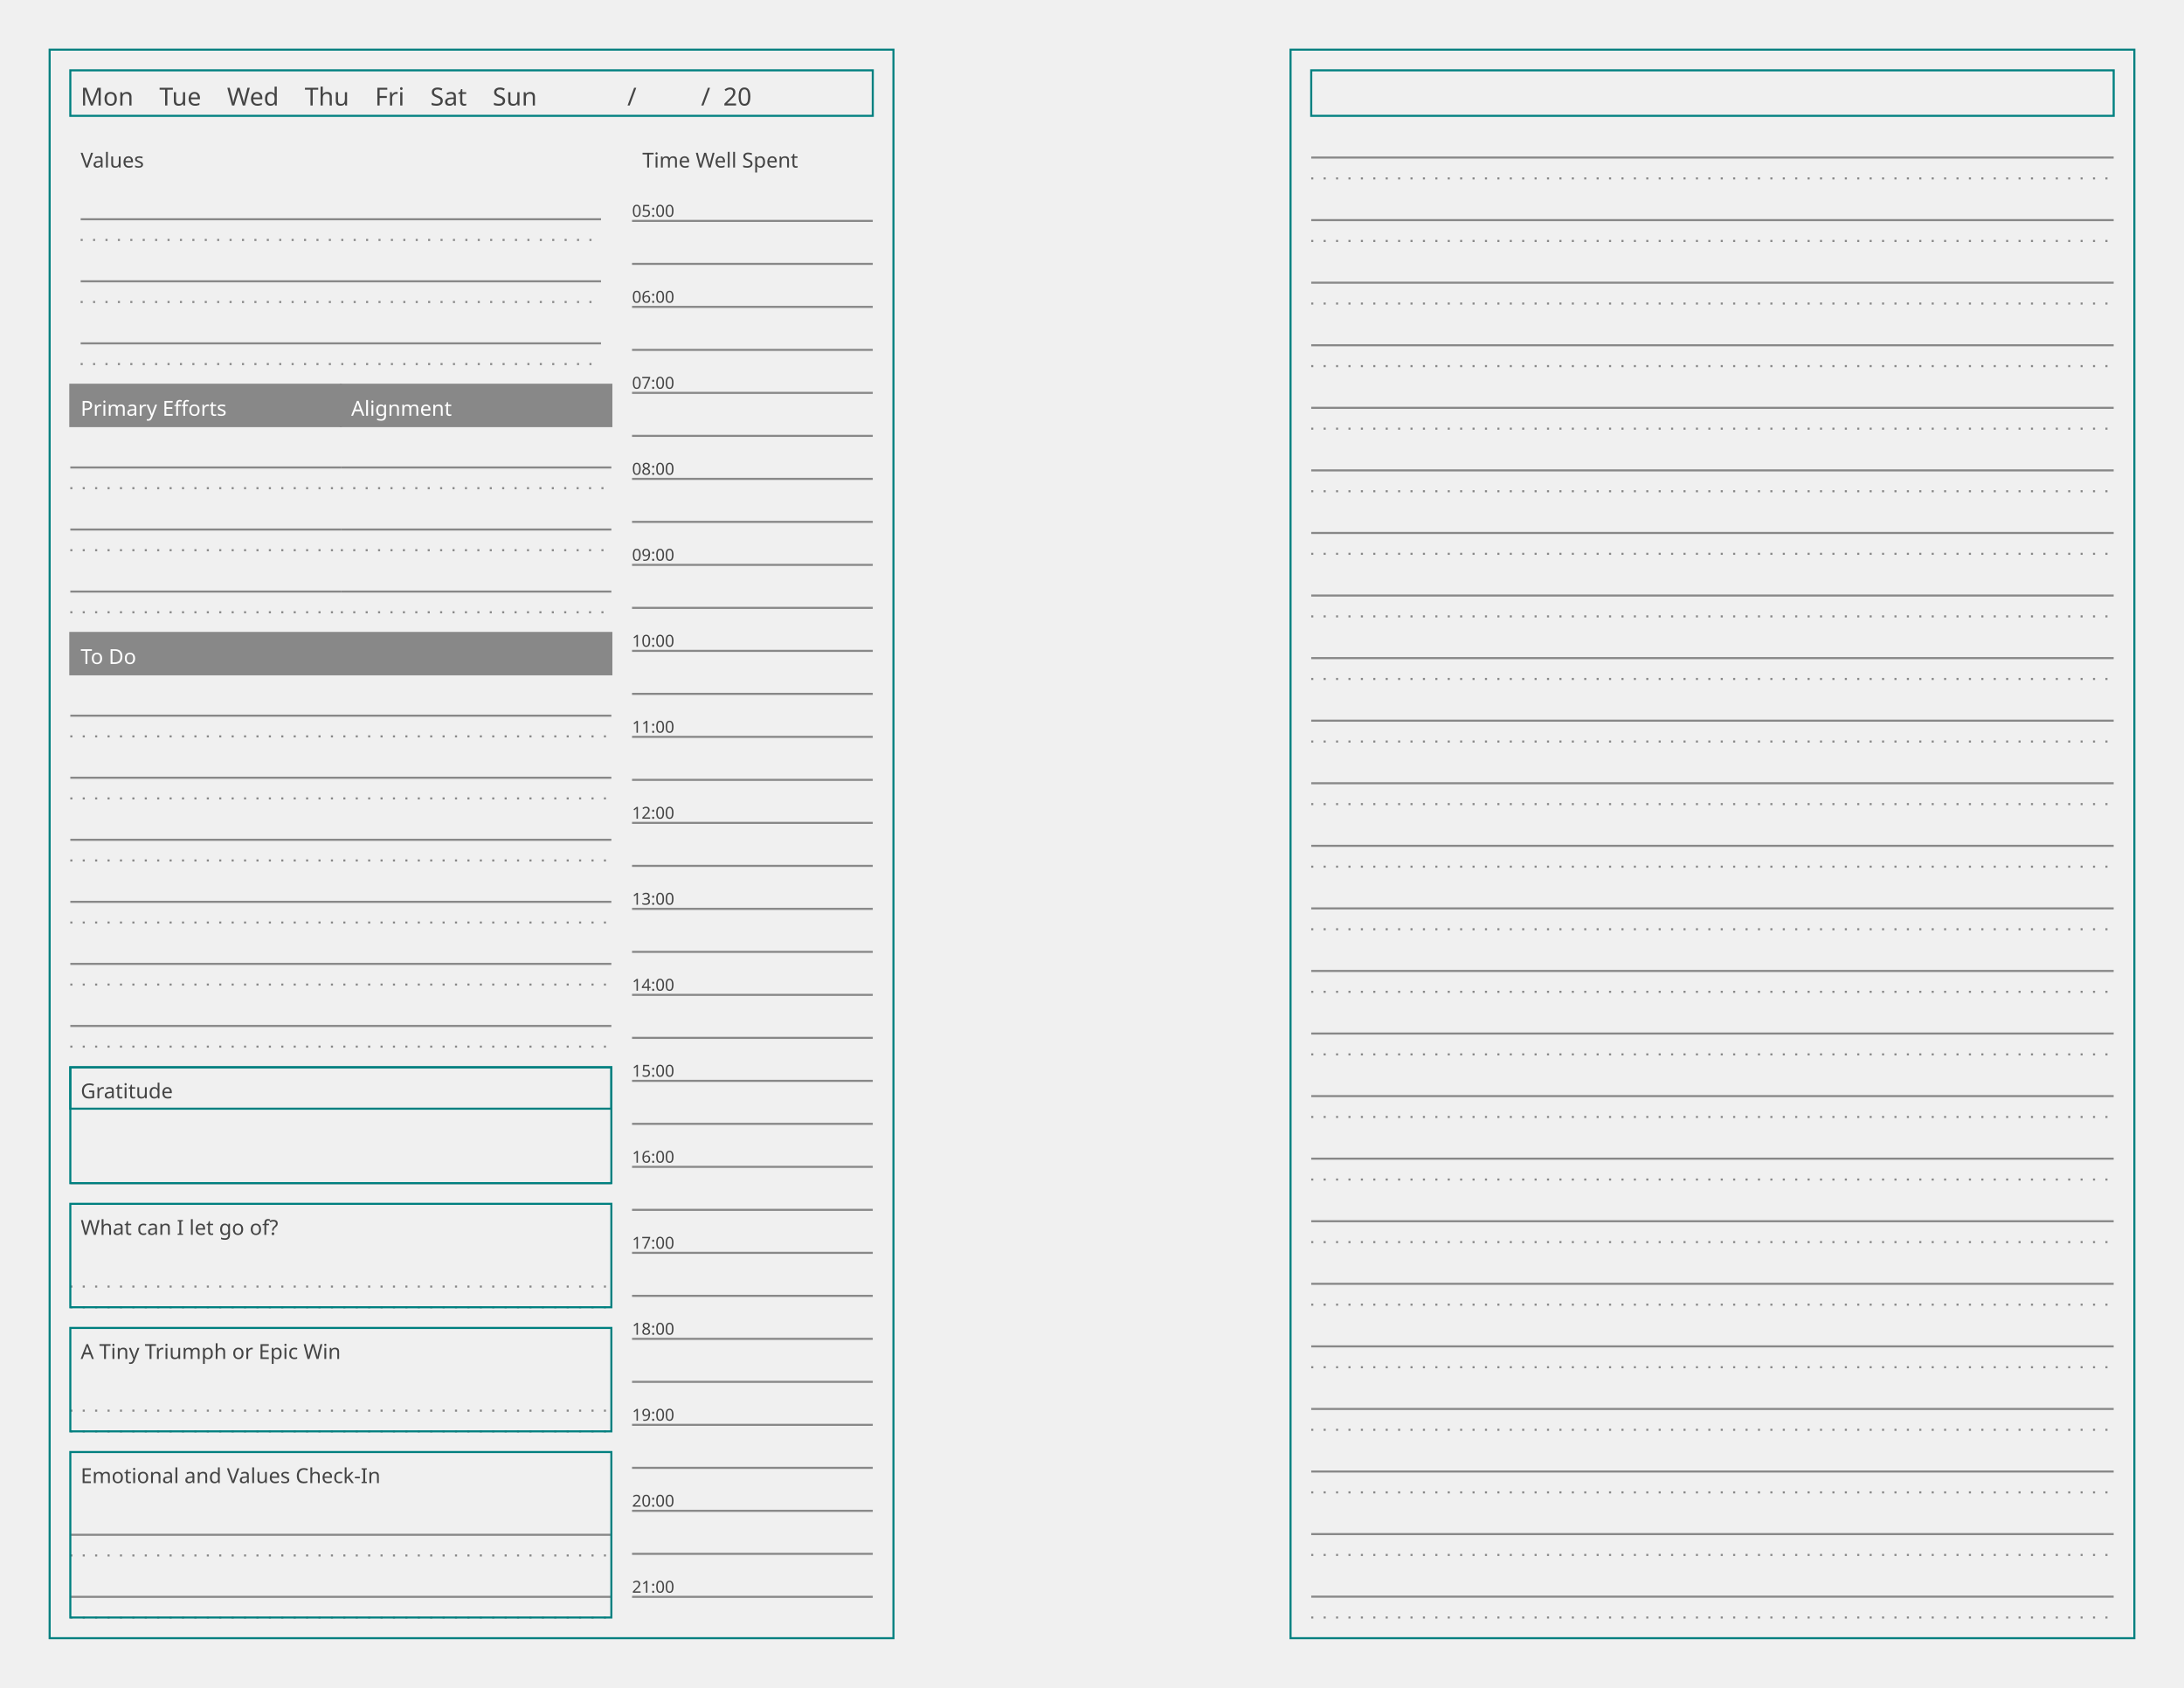
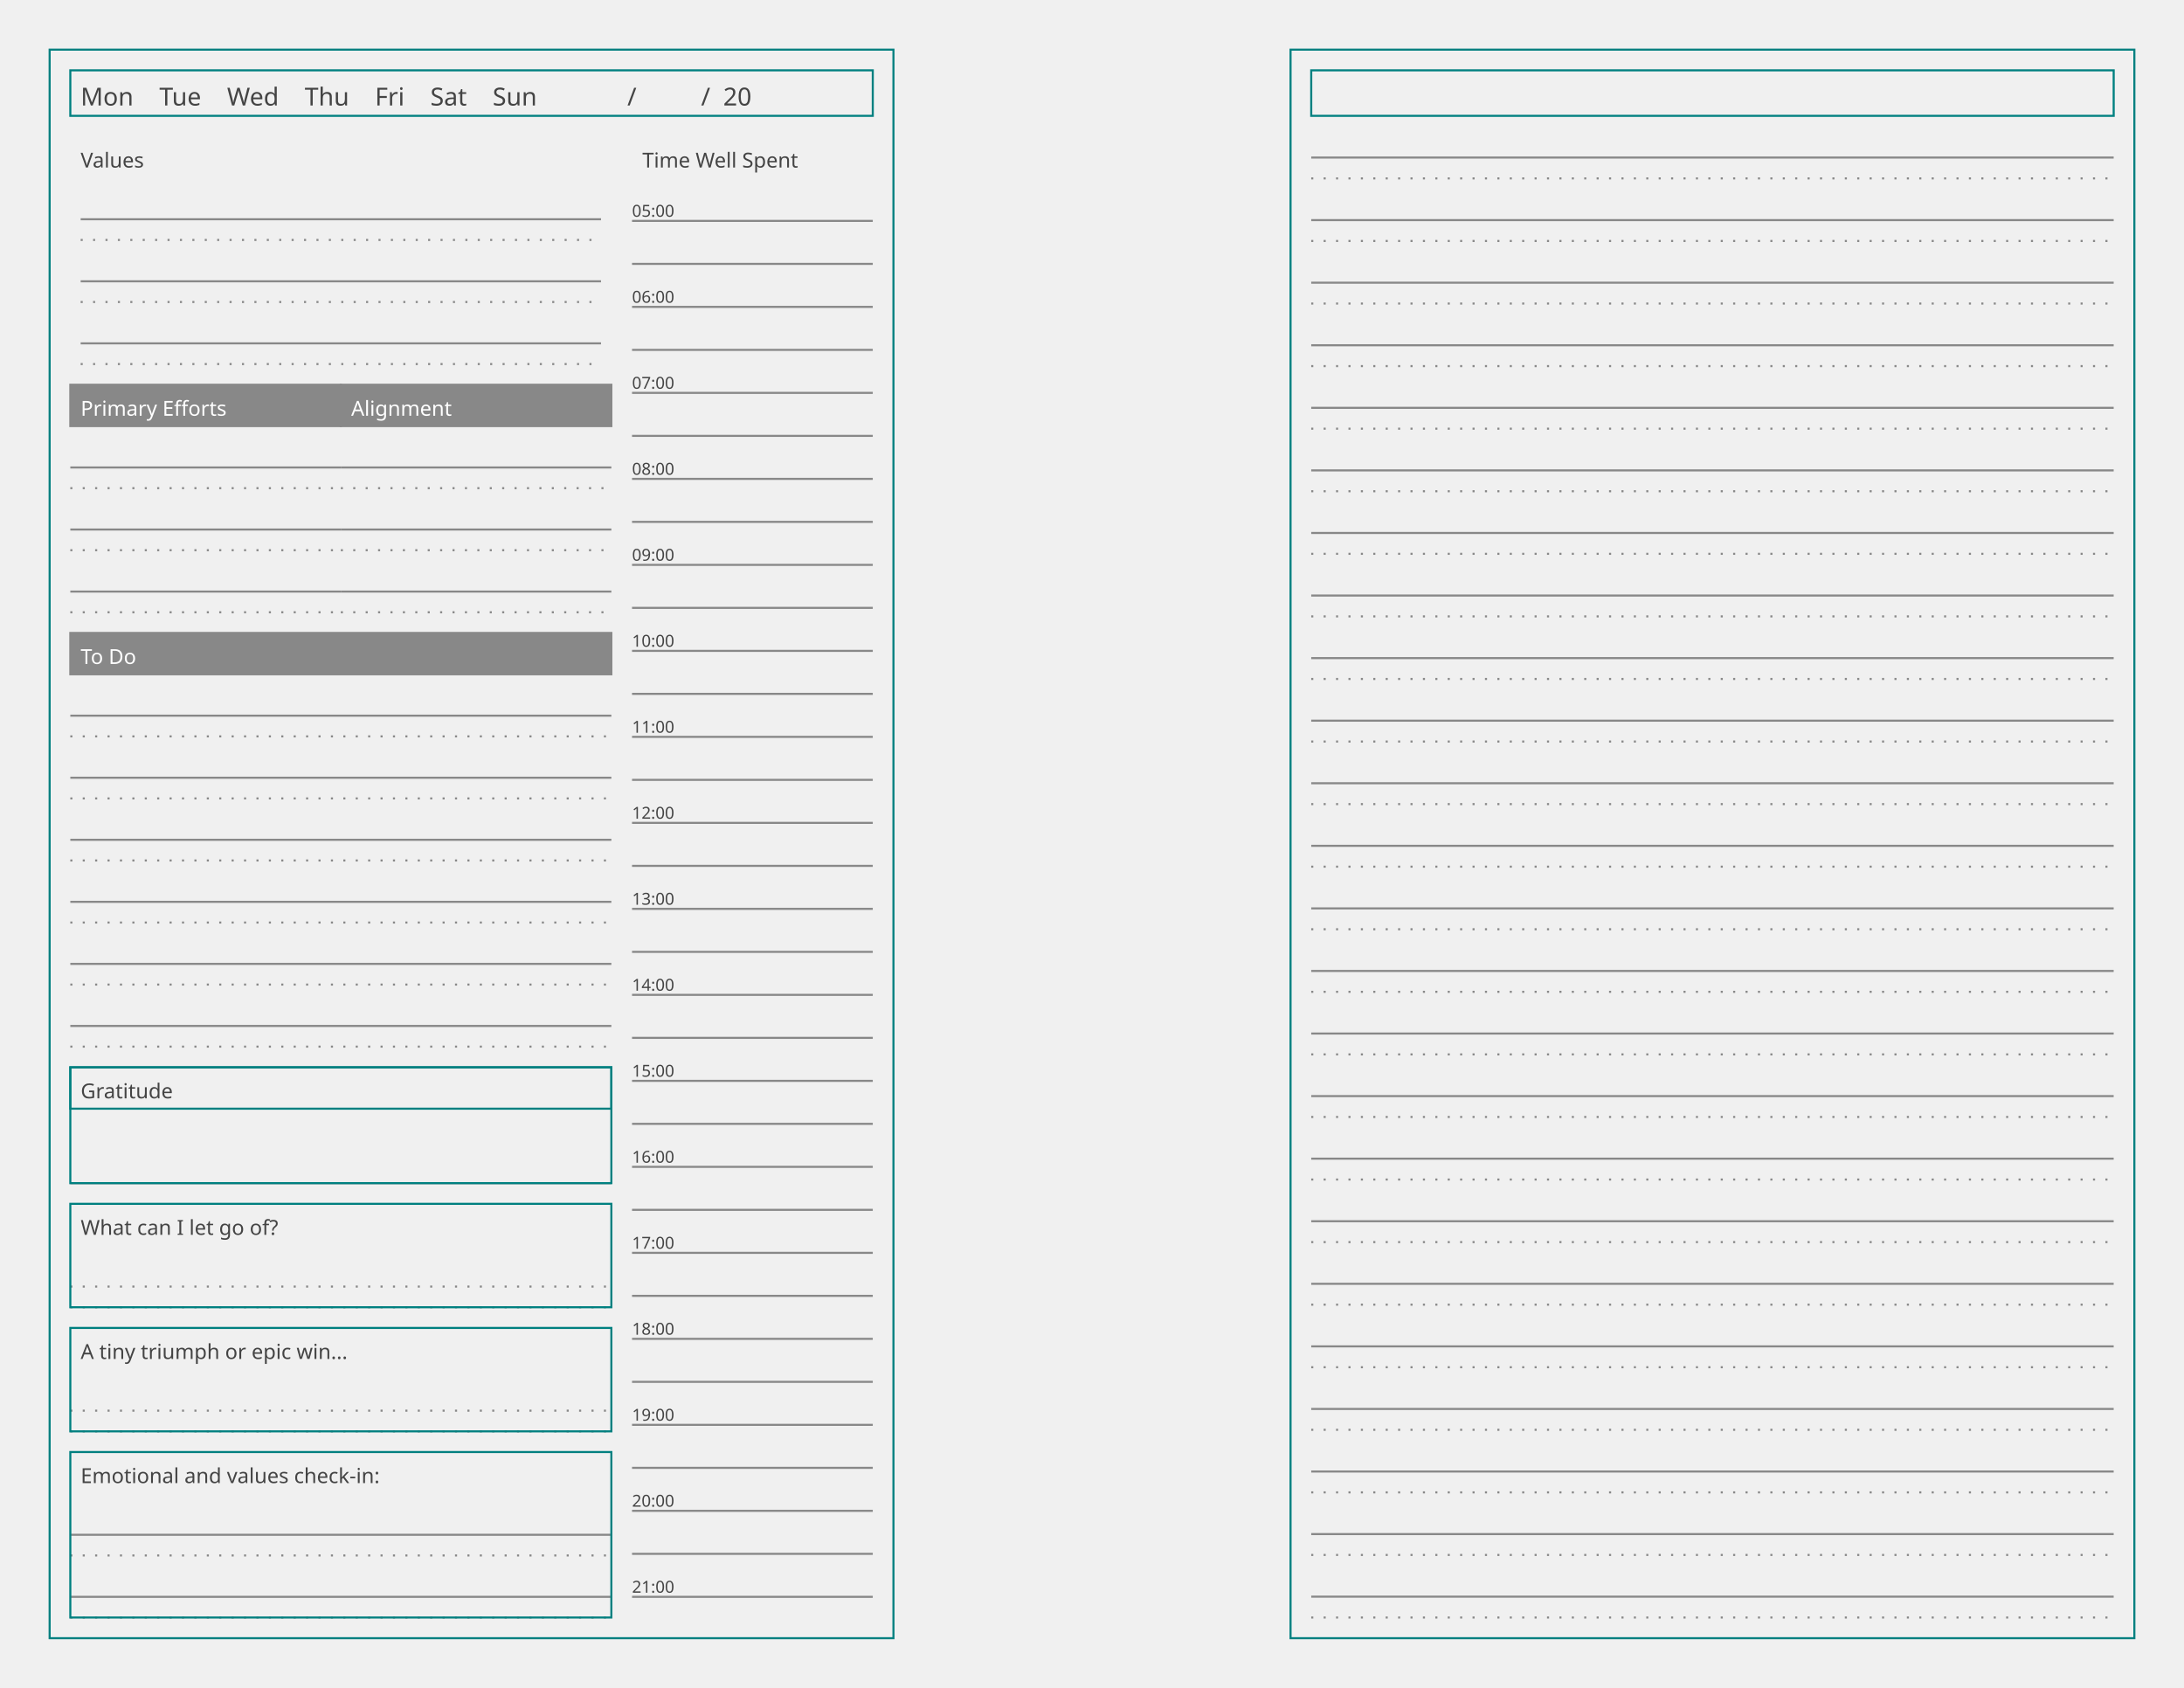
<svg xmlns="http://www.w3.org/2000/svg" baseProfile="tiny" height="8.5in" version="1.2" width="11in">
  <defs />
  <g transform="translate(24.0, 24.0)">
    <rect fill="none" height="768.0" stroke="#008080" width="408.0" x="0" y="0" />
    <g transform="translate(10, 10)">
      <rect fill="none" height="22" stroke="#008080" stroke-width="1" width="388.0" x="0" y="0" />
      <text alignment-baseline="text-after-edge" fill="#444444" font-family="Trebuchet MS" font-size="12" text-anchor="start" transform="translate(5,17)">Mon    Tue    Wed    Thu    Fri    Sat    Sun              /          /  20          </text>
    </g>
    <g transform="translate(10, 32)">
      <g transform="translate(0,10)">
        <g>
          <g transform="translate(0,0)">
            <text alignment-baseline="text-after-edge" fill="#444444" font-family="Ubuntu Mono" font-size="10" text-anchor="start" transform="translate(5,15)">Values</text>
          </g>
          <g transform="translate(0,20)">
            <g>
              <line stroke="#888888" stroke-dasharray="1,5" stroke-width="1" transform="translate(5,30.0)" x1="0" x2="251.6" y1="0" y2="0" />
              <line stroke="#888888" stroke-dasharray="1,5" stroke-width="1" transform="translate(5,60.0)" x1="0" x2="251.6" y1="0" y2="0" />
              <line stroke="#888888" stroke-dasharray="1,5" stroke-width="1" transform="translate(5,90.0)" x1="0" x2="251.6" y1="0" y2="0" />
            </g>
            <g>
              <line stroke="#888888" stroke-dasharray="1,0" stroke-width="1" transform="translate(5,20.0)" x1="0" x2="251.6" y1="0" y2="0" />
              <line stroke="#888888" stroke-dasharray="1,0" stroke-width="1" transform="translate(5,50.0)" x1="0" x2="251.6" y1="0" y2="0" />
              <line stroke="#888888" stroke-dasharray="1,0" stroke-width="1" transform="translate(5,80.0)" x1="0" x2="251.6" y1="0" y2="0" />
            </g>
          </g>
        </g>
      </g>
      <g transform="translate(0,130)">
        <g>
          <g transform="translate(0,0)">
            <g>
              <g transform="translate(0,0)">
                <rect fill="#888888" height="20" stroke="#888888" stroke-width="1" width="130.8" x="0" y="0" />
                <text alignment-baseline="text-after-edge" fill="#ffffff" font-family="Trebuchet MS" font-size="10" text-anchor="start" transform="translate(5,15)">Primary Efforts</text>
              </g>
              <g transform="translate(0,20)">
                <g>
                  <line stroke="#888888" stroke-dasharray="1,5" stroke-width="1" transform="translate(0,30.0)" x1="0" x2="130.8" y1="0" y2="0" />
                  <line stroke="#888888" stroke-dasharray="1,5" stroke-width="1" transform="translate(0,60.0)" x1="0" x2="130.8" y1="0" y2="0" />
                  <line stroke="#888888" stroke-dasharray="1,5" stroke-width="1" transform="translate(0,90.0)" x1="0" x2="130.8" y1="0" y2="0" />
                </g>
                <g>
                  <line stroke="#888888" stroke-dasharray="1,0" stroke-width="1" transform="translate(0,20.0)" x1="0" x2="130.8" y1="0" y2="0" />
                  <line stroke="#888888" stroke-dasharray="1,0" stroke-width="1" transform="translate(0,50.0)" x1="0" x2="130.8" y1="0" y2="0" />
                  <line stroke="#888888" stroke-dasharray="1,0" stroke-width="1" transform="translate(0,80.0)" x1="0" x2="130.8" y1="0" y2="0" />
                </g>
              </g>
            </g>
          </g>
          <g transform="translate(130.8,0)">
            <g>
              <g transform="translate(0,0)">
                <rect fill="#888888" height="20" stroke="#888888" stroke-width="1" width="130.8" x="0" y="0" />
                <text alignment-baseline="text-after-edge" fill="#ffffff" font-family="Trebuchet MS" font-size="10" text-anchor="start" transform="translate(5,15)">Alignment</text>
              </g>
              <g transform="translate(0,20)">
                <g>
                  <line stroke="#888888" stroke-dasharray="1,5" stroke-width="1" transform="translate(0,30.0)" x1="0" x2="130.8" y1="0" y2="0" />
                  <line stroke="#888888" stroke-dasharray="1,5" stroke-width="1" transform="translate(0,60.0)" x1="0" x2="130.8" y1="0" y2="0" />
                  <line stroke="#888888" stroke-dasharray="1,5" stroke-width="1" transform="translate(0,90.0)" x1="0" x2="130.8" y1="0" y2="0" />
                </g>
                <g>
                  <line stroke="#888888" stroke-dasharray="1,0" stroke-width="1" transform="translate(0,20.0)" x1="0" x2="130.8" y1="0" y2="0" />
                  <line stroke="#888888" stroke-dasharray="1,0" stroke-width="1" transform="translate(0,50.0)" x1="0" x2="130.8" y1="0" y2="0" />
                  <line stroke="#888888" stroke-dasharray="1,0" stroke-width="1" transform="translate(0,80.0)" x1="0" x2="130.8" y1="0" y2="0" />
                </g>
              </g>
            </g>
          </g>
        </g>
      </g>
      <g transform="translate(0,250)">
        <g>
          <g transform="translate(0,0)">
            <rect fill="#888888" height="20" stroke="#888888" stroke-width="1" width="261.6" x="0" y="0" />
            <text alignment-baseline="text-after-edge" fill="#ffffff" font-family="Ubuntu Mono" font-size="10" text-anchor="start" transform="translate(5,15)">To Do</text>
          </g>
          <g transform="translate(0,20)">
            <g>
              <line stroke="#888888" stroke-dasharray="1,5" stroke-width="1" transform="translate(0,30.0)" x1="0" x2="261.6" y1="0" y2="0" />
              <line stroke="#888888" stroke-dasharray="1,5" stroke-width="1" transform="translate(0,60.0)" x1="0" x2="261.6" y1="0" y2="0" />
              <line stroke="#888888" stroke-dasharray="1,5" stroke-width="1" transform="translate(0,90.0)" x1="0" x2="261.6" y1="0" y2="0" />
              <line stroke="#888888" stroke-dasharray="1,5" stroke-width="1" transform="translate(0,120.0)" x1="0" x2="261.6" y1="0" y2="0" />
              <line stroke="#888888" stroke-dasharray="1,5" stroke-width="1" transform="translate(0,150.0)" x1="0" x2="261.6" y1="0" y2="0" />
              <line stroke="#888888" stroke-dasharray="1,5" stroke-width="1" transform="translate(0,180.0)" x1="0" x2="261.6" y1="0" y2="0" />
            </g>
            <g>
              <line stroke="#888888" stroke-dasharray="1,0" stroke-width="1" transform="translate(0,20.0)" x1="0" x2="261.6" y1="0" y2="0" />
              <line stroke="#888888" stroke-dasharray="1,0" stroke-width="1" transform="translate(0,50.0)" x1="0" x2="261.6" y1="0" y2="0" />
              <line stroke="#888888" stroke-dasharray="1,0" stroke-width="1" transform="translate(0,80.0)" x1="0" x2="261.6" y1="0" y2="0" />
              <line stroke="#888888" stroke-dasharray="1,0" stroke-width="1" transform="translate(0,110.0)" x1="0" x2="261.6" y1="0" y2="0" />
              <line stroke="#888888" stroke-dasharray="1,0" stroke-width="1" transform="translate(0,140.0)" x1="0" x2="261.6" y1="0" y2="0" />
              <line stroke="#888888" stroke-dasharray="1,0" stroke-width="1" transform="translate(0,170.0)" x1="0" x2="261.6" y1="0" y2="0" />
            </g>
          </g>
        </g>
      </g>
      <g transform="translate(0,460)">
        <g>
          <g transform="translate(0,0)">
            <rect fill="none" height="20" stroke="#008080" stroke-width="1" width="261.6" x="0" y="0" />
            <text alignment-baseline="text-after-edge" fill="#444444" font-family="Trebuchet MS" font-size="10" text-anchor="start" transform="translate(5,15)">Gratitude</text>
          </g>
          <g transform="translate(0,20)">
            <line stroke="#888888" stroke-dasharray="1,0" stroke-width="1" transform="translate(0,36.0)" x1="0" x2="261.6" y1="0" y2="0" />
          </g>
        </g>
        <rect fill="none" height="56.0" stroke="#008080" stroke-width="1" width="261.6" x="0" y="0" />
      </g>
      <g transform="translate(0,526.0)">
        <g>
          <g transform="translate(0,0)">
            <text alignment-baseline="text-after-edge" fill="#444444" font-family="Ubuntu Mono" font-size="10" text-anchor="start" transform="translate(5,15)">What can I let go of?</text>
          </g>
          <g transform="translate(0,20)">
            <g>
              <line stroke="#888888" stroke-dasharray="1,5" stroke-width="1" transform="translate(0,30.0)" x1="0" x2="261.6" y1="0" y2="0" />
            </g>
            <g>
              <line stroke="#888888" stroke-dasharray="1,5" stroke-width="1" transform="translate(0,20.0)" x1="0" x2="261.6" y1="0" y2="0" />
            </g>
          </g>
        </g>
        <rect fill="none" height="50" stroke="#008080" stroke-width="1" width="261.6" x="0" y="0" />
      </g>
      <g transform="translate(0,586.0)">
        <g>
          <g transform="translate(0,0)">
-             <text alignment-baseline="text-after-edge" fill="#444444" font-family="Ubuntu Mono" font-size="10" text-anchor="start" transform="translate(5,15)">A Tiny Triumph or Epic Win</text>
+             <text alignment-baseline="text-after-edge" fill="#444444" font-family="Ubuntu Mono" font-size="10" text-anchor="start" transform="translate(5,15)">A tiny triumph or epic win...</text>
          </g>
          <g transform="translate(0,20)">
            <g>
              <line stroke="#888888" stroke-dasharray="1,5" stroke-width="1" transform="translate(0,30.0)" x1="0" x2="261.6" y1="0" y2="0" />
            </g>
            <g>
              <line stroke="#888888" stroke-dasharray="1,5" stroke-width="1" transform="translate(0,20.0)" x1="0" x2="261.6" y1="0" y2="0" />
            </g>
          </g>
        </g>
        <rect fill="none" height="50" stroke="#008080" stroke-width="1" width="261.6" x="0" y="0" />
      </g>
      <g transform="translate(0,646.0)">
        <g>
          <g transform="translate(0,0)">
-             <text alignment-baseline="text-after-edge" fill="#444444" font-family="Ubuntu Mono" font-size="10" text-anchor="start" transform="translate(5,15)">Emotional and Values Check-In</text>
+             <text alignment-baseline="text-after-edge" fill="#444444" font-family="Ubuntu Mono" font-size="10" text-anchor="start" transform="translate(5,15)">Emotional and values check-in:</text>
          </g>
          <g transform="translate(0,20)">
            <g>
              <line stroke="#888888" stroke-dasharray="1,5" stroke-width="1" transform="translate(0,30.0)" x1="0" x2="261.6" y1="0" y2="0" />
              <line stroke="#888888" stroke-dasharray="1,5" stroke-width="1" transform="translate(0,60.0)" x1="0" x2="261.6" y1="0" y2="0" />
            </g>
            <g>
              <line stroke="#888888" stroke-dasharray="1,0" stroke-width="1" transform="translate(0,20.0)" x1="0" x2="261.6" y1="0" y2="0" />
              <line stroke="#888888" stroke-dasharray="1,0" stroke-width="1" transform="translate(0,50.0)" x1="0" x2="261.6" y1="0" y2="0" />
            </g>
          </g>
        </g>
        <rect fill="none" height="80" stroke="#008080" stroke-width="1" width="261.6" x="0" y="0" />
      </g>
    </g>
    <g transform="translate(281.6,32)">
      <g>
        <rect fill="none" height="20" stroke="none" width="116.4" x="0" y="10" />
        <text alignment-baseline="text-after-edge" fill="#444444" font-family="Ubuntu Mono" font-size="10" text-anchor="start" x="5" y="25">Time Well Spent</text>
      </g>
      <g>
        <text alignment-baseline="text-after-edge" fill="#444444" font-family="Ubuntu Mono" font-size="8" text-anchor="start" x="0" y="48.788">05:00</text>
        <line stroke="#888888" x1="0" x2="116.4" y1="50.788" y2="50.788" />
        <line stroke="#888888" x1="0" x2="116.4" y1="71.576" y2="71.576" />
        <text alignment-baseline="text-after-edge" fill="#444444" font-family="Ubuntu Mono" font-size="8" text-anchor="start" x="0" y="90.364">06:00</text>
        <line stroke="#888888" x1="0" x2="116.4" y1="92.364" y2="92.364" />
        <line stroke="#888888" x1="0" x2="116.4" y1="113.152" y2="113.152" />
        <text alignment-baseline="text-after-edge" fill="#444444" font-family="Ubuntu Mono" font-size="8" text-anchor="start" x="0" y="131.939">07:00</text>
        <line stroke="#888888" x1="0" x2="116.4" y1="133.939" y2="133.939" />
        <line stroke="#888888" x1="0" x2="116.4" y1="154.727" y2="154.727" />
        <text alignment-baseline="text-after-edge" fill="#444444" font-family="Ubuntu Mono" font-size="8" text-anchor="start" x="0" y="173.515">08:00</text>
        <line stroke="#888888" x1="0" x2="116.4" y1="175.515" y2="175.515" />
        <line stroke="#888888" x1="0" x2="116.4" y1="196.303" y2="196.303" />
        <text alignment-baseline="text-after-edge" fill="#444444" font-family="Ubuntu Mono" font-size="8" text-anchor="start" x="0" y="215.091">09:00</text>
        <line stroke="#888888" x1="0" x2="116.4" y1="217.091" y2="217.091" />
        <line stroke="#888888" x1="0" x2="116.4" y1="237.879" y2="237.879" />
        <text alignment-baseline="text-after-edge" fill="#444444" font-family="Ubuntu Mono" font-size="8" text-anchor="start" x="0" y="256.667">10:00</text>
        <line stroke="#888888" x1="0" x2="116.4" y1="258.667" y2="258.667" />
        <line stroke="#888888" x1="0" x2="116.4" y1="279.455" y2="279.455" />
        <text alignment-baseline="text-after-edge" fill="#444444" font-family="Ubuntu Mono" font-size="8" text-anchor="start" x="0" y="298.242">11:00</text>
        <line stroke="#888888" x1="0" x2="116.4" y1="300.242" y2="300.242" />
        <line stroke="#888888" x1="0" x2="116.4" y1="321.03" y2="321.03" />
        <text alignment-baseline="text-after-edge" fill="#444444" font-family="Ubuntu Mono" font-size="8" text-anchor="start" x="0" y="339.818">12:00</text>
        <line stroke="#888888" x1="0" x2="116.4" y1="341.818" y2="341.818" />
        <line stroke="#888888" x1="0" x2="116.4" y1="362.606" y2="362.606" />
        <text alignment-baseline="text-after-edge" fill="#444444" font-family="Ubuntu Mono" font-size="8" text-anchor="start" x="0" y="381.394">13:00</text>
        <line stroke="#888888" x1="0" x2="116.4" y1="383.394" y2="383.394" />
        <line stroke="#888888" x1="0" x2="116.4" y1="404.182" y2="404.182" />
        <text alignment-baseline="text-after-edge" fill="#444444" font-family="Ubuntu Mono" font-size="8" text-anchor="start" x="0" y="422.97">14:00</text>
        <line stroke="#888888" x1="0" x2="116.4" y1="424.97" y2="424.97" />
        <line stroke="#888888" x1="0" x2="116.4" y1="445.758" y2="445.758" />
        <text alignment-baseline="text-after-edge" fill="#444444" font-family="Ubuntu Mono" font-size="8" text-anchor="start" x="0" y="464.545">15:00</text>
        <line stroke="#888888" x1="0" x2="116.4" y1="466.545" y2="466.545" />
        <line stroke="#888888" x1="0" x2="116.4" y1="487.333" y2="487.333" />
        <text alignment-baseline="text-after-edge" fill="#444444" font-family="Ubuntu Mono" font-size="8" text-anchor="start" x="0" y="506.121">16:00</text>
        <line stroke="#888888" x1="0" x2="116.4" y1="508.121" y2="508.121" />
        <line stroke="#888888" x1="0" x2="116.4" y1="528.909" y2="528.909" />
        <text alignment-baseline="text-after-edge" fill="#444444" font-family="Ubuntu Mono" font-size="8" text-anchor="start" x="0" y="547.697">17:00</text>
        <line stroke="#888888" x1="0" x2="116.4" y1="549.697" y2="549.697" />
        <line stroke="#888888" x1="0" x2="116.4" y1="570.485" y2="570.485" />
        <text alignment-baseline="text-after-edge" fill="#444444" font-family="Ubuntu Mono" font-size="8" text-anchor="start" x="0" y="589.273">18:00</text>
        <line stroke="#888888" x1="0" x2="116.4" y1="591.273" y2="591.273" />
        <line stroke="#888888" x1="0" x2="116.4" y1="612.061" y2="612.061" />
        <text alignment-baseline="text-after-edge" fill="#444444" font-family="Ubuntu Mono" font-size="8" text-anchor="start" x="0" y="630.848">19:00</text>
        <line stroke="#888888" x1="0" x2="116.4" y1="632.848" y2="632.848" />
        <line stroke="#888888" x1="0" x2="116.4" y1="653.636" y2="653.636" />
        <text alignment-baseline="text-after-edge" fill="#444444" font-family="Ubuntu Mono" font-size="8" text-anchor="start" x="0" y="672.424">20:00</text>
        <line stroke="#888888" x1="0" x2="116.4" y1="674.424" y2="674.424" />
        <line stroke="#888888" x1="0" x2="116.4" y1="695.212" y2="695.212" />
        <text alignment-baseline="text-after-edge" fill="#444444" font-family="Ubuntu Mono" font-size="8" text-anchor="start" x="0" y="714.0">21:00</text>
        <line stroke="#888888" x1="0" x2="116.4" y1="716.0" y2="716.0" />
      </g>
    </g>
  </g>
  <g transform="translate(624.0, 24.0)">
    <rect fill="none" height="768.0" stroke="#008080" width="408.0" x="0" y="0" />
    <g transform="translate(10, 10)">
      <rect fill="none" height="22" stroke="#008080" stroke-width="1" width="388.0" x="0" y="0" />
      <text alignment-baseline="text-after-edge" fill="#444444" font-family="Trebuchet MS" font-size="12" text-anchor="start" transform="translate(5,17)" />
    </g>
    <g transform="translate(10, 32)">
      <g transform="translate(0,0)">
        <g>
          <line stroke="#888888" stroke-dasharray="1,5" stroke-width="1" transform="translate(0,30.25)" x1="0" x2="388.0" y1="0" y2="0" />
          <line stroke="#888888" stroke-dasharray="1,5" stroke-width="1" transform="translate(0,60.5)" x1="0" x2="388.0" y1="0" y2="0" />
          <line stroke="#888888" stroke-dasharray="1,5" stroke-width="1" transform="translate(0,90.75)" x1="0" x2="388.0" y1="0" y2="0" />
          <line stroke="#888888" stroke-dasharray="1,5" stroke-width="1" transform="translate(0,121.0)" x1="0" x2="388.0" y1="0" y2="0" />
          <line stroke="#888888" stroke-dasharray="1,5" stroke-width="1" transform="translate(0,151.25)" x1="0" x2="388.0" y1="0" y2="0" />
          <line stroke="#888888" stroke-dasharray="1,5" stroke-width="1" transform="translate(0,181.5)" x1="0" x2="388.0" y1="0" y2="0" />
          <line stroke="#888888" stroke-dasharray="1,5" stroke-width="1" transform="translate(0,211.75)" x1="0" x2="388.0" y1="0" y2="0" />
          <line stroke="#888888" stroke-dasharray="1,5" stroke-width="1" transform="translate(0,242.0)" x1="0" x2="388.0" y1="0" y2="0" />
          <line stroke="#888888" stroke-dasharray="1,5" stroke-width="1" transform="translate(0,272.25)" x1="0" x2="388.0" y1="0" y2="0" />
          <line stroke="#888888" stroke-dasharray="1,5" stroke-width="1" transform="translate(0,302.5)" x1="0" x2="388.0" y1="0" y2="0" />
          <line stroke="#888888" stroke-dasharray="1,5" stroke-width="1" transform="translate(0,332.75)" x1="0" x2="388.0" y1="0" y2="0" />
          <line stroke="#888888" stroke-dasharray="1,5" stroke-width="1" transform="translate(0,363.0)" x1="0" x2="388.0" y1="0" y2="0" />
          <line stroke="#888888" stroke-dasharray="1,5" stroke-width="1" transform="translate(0,393.25)" x1="0" x2="388.0" y1="0" y2="0" />
          <line stroke="#888888" stroke-dasharray="1,5" stroke-width="1" transform="translate(0,423.5)" x1="0" x2="388.0" y1="0" y2="0" />
          <line stroke="#888888" stroke-dasharray="1,5" stroke-width="1" transform="translate(0,453.75)" x1="0" x2="388.0" y1="0" y2="0" />
          <line stroke="#888888" stroke-dasharray="1,5" stroke-width="1" transform="translate(0,484.0)" x1="0" x2="388.0" y1="0" y2="0" />
          <line stroke="#888888" stroke-dasharray="1,5" stroke-width="1" transform="translate(0,514.25)" x1="0" x2="388.0" y1="0" y2="0" />
          <line stroke="#888888" stroke-dasharray="1,5" stroke-width="1" transform="translate(0,544.5)" x1="0" x2="388.0" y1="0" y2="0" />
          <line stroke="#888888" stroke-dasharray="1,5" stroke-width="1" transform="translate(0,574.75)" x1="0" x2="388.0" y1="0" y2="0" />
          <line stroke="#888888" stroke-dasharray="1,5" stroke-width="1" transform="translate(0,605.0)" x1="0" x2="388.0" y1="0" y2="0" />
          <line stroke="#888888" stroke-dasharray="1,5" stroke-width="1" transform="translate(0,635.25)" x1="0" x2="388.0" y1="0" y2="0" />
          <line stroke="#888888" stroke-dasharray="1,5" stroke-width="1" transform="translate(0,665.5)" x1="0" x2="388.0" y1="0" y2="0" />
          <line stroke="#888888" stroke-dasharray="1,5" stroke-width="1" transform="translate(0,695.75)" x1="0" x2="388.0" y1="0" y2="0" />
          <line stroke="#888888" stroke-dasharray="1,5" stroke-width="1" transform="translate(0,726.0)" x1="0" x2="388.0" y1="0" y2="0" />
        </g>
        <g>
          <line stroke="#888888" stroke-dasharray="1,0" stroke-width="1" transform="translate(0,20.16667)" x1="0" x2="388.0" y1="0" y2="0" />
          <line stroke="#888888" stroke-dasharray="1,0" stroke-width="1" transform="translate(0,50.41667)" x1="0" x2="388.0" y1="0" y2="0" />
          <line stroke="#888888" stroke-dasharray="1,0" stroke-width="1" transform="translate(0,80.66667)" x1="0" x2="388.0" y1="0" y2="0" />
          <line stroke="#888888" stroke-dasharray="1,0" stroke-width="1" transform="translate(0,110.9167)" x1="0" x2="388.0" y1="0" y2="0" />
          <line stroke="#888888" stroke-dasharray="1,0" stroke-width="1" transform="translate(0,141.1667)" x1="0" x2="388.0" y1="0" y2="0" />
          <line stroke="#888888" stroke-dasharray="1,0" stroke-width="1" transform="translate(0,171.4167)" x1="0" x2="388.0" y1="0" y2="0" />
          <line stroke="#888888" stroke-dasharray="1,0" stroke-width="1" transform="translate(0,201.6667)" x1="0" x2="388.0" y1="0" y2="0" />
          <line stroke="#888888" stroke-dasharray="1,0" stroke-width="1" transform="translate(0,231.9167)" x1="0" x2="388.0" y1="0" y2="0" />
          <line stroke="#888888" stroke-dasharray="1,0" stroke-width="1" transform="translate(0,262.1667)" x1="0" x2="388.0" y1="0" y2="0" />
          <line stroke="#888888" stroke-dasharray="1,0" stroke-width="1" transform="translate(0,292.4167)" x1="0" x2="388.0" y1="0" y2="0" />
          <line stroke="#888888" stroke-dasharray="1,0" stroke-width="1" transform="translate(0,322.6667)" x1="0" x2="388.0" y1="0" y2="0" />
          <line stroke="#888888" stroke-dasharray="1,0" stroke-width="1" transform="translate(0,352.9167)" x1="0" x2="388.0" y1="0" y2="0" />
          <line stroke="#888888" stroke-dasharray="1,0" stroke-width="1" transform="translate(0,383.1667)" x1="0" x2="388.0" y1="0" y2="0" />
          <line stroke="#888888" stroke-dasharray="1,0" stroke-width="1" transform="translate(0,413.4167)" x1="0" x2="388.0" y1="0" y2="0" />
          <line stroke="#888888" stroke-dasharray="1,0" stroke-width="1" transform="translate(0,443.6667)" x1="0" x2="388.0" y1="0" y2="0" />
          <line stroke="#888888" stroke-dasharray="1,0" stroke-width="1" transform="translate(0,473.9167)" x1="0" x2="388.0" y1="0" y2="0" />
          <line stroke="#888888" stroke-dasharray="1,0" stroke-width="1" transform="translate(0,504.1667)" x1="0" x2="388.0" y1="0" y2="0" />
          <line stroke="#888888" stroke-dasharray="1,0" stroke-width="1" transform="translate(0,534.4167)" x1="0" x2="388.0" y1="0" y2="0" />
          <line stroke="#888888" stroke-dasharray="1,0" stroke-width="1" transform="translate(0,564.6667)" x1="0" x2="388.0" y1="0" y2="0" />
          <line stroke="#888888" stroke-dasharray="1,0" stroke-width="1" transform="translate(0,594.9167)" x1="0" x2="388.0" y1="0" y2="0" />
          <line stroke="#888888" stroke-dasharray="1,0" stroke-width="1" transform="translate(0,625.1667)" x1="0" x2="388.0" y1="0" y2="0" />
          <line stroke="#888888" stroke-dasharray="1,0" stroke-width="1" transform="translate(0,655.4167)" x1="0" x2="388.0" y1="0" y2="0" />
          <line stroke="#888888" stroke-dasharray="1,0" stroke-width="1" transform="translate(0,685.6667)" x1="0" x2="388.0" y1="0" y2="0" />
          <line stroke="#888888" stroke-dasharray="1,0" stroke-width="1" transform="translate(0,715.9167)" x1="0" x2="388.0" y1="0" y2="0" />
        </g>
      </g>
    </g>
  </g>
</svg>
